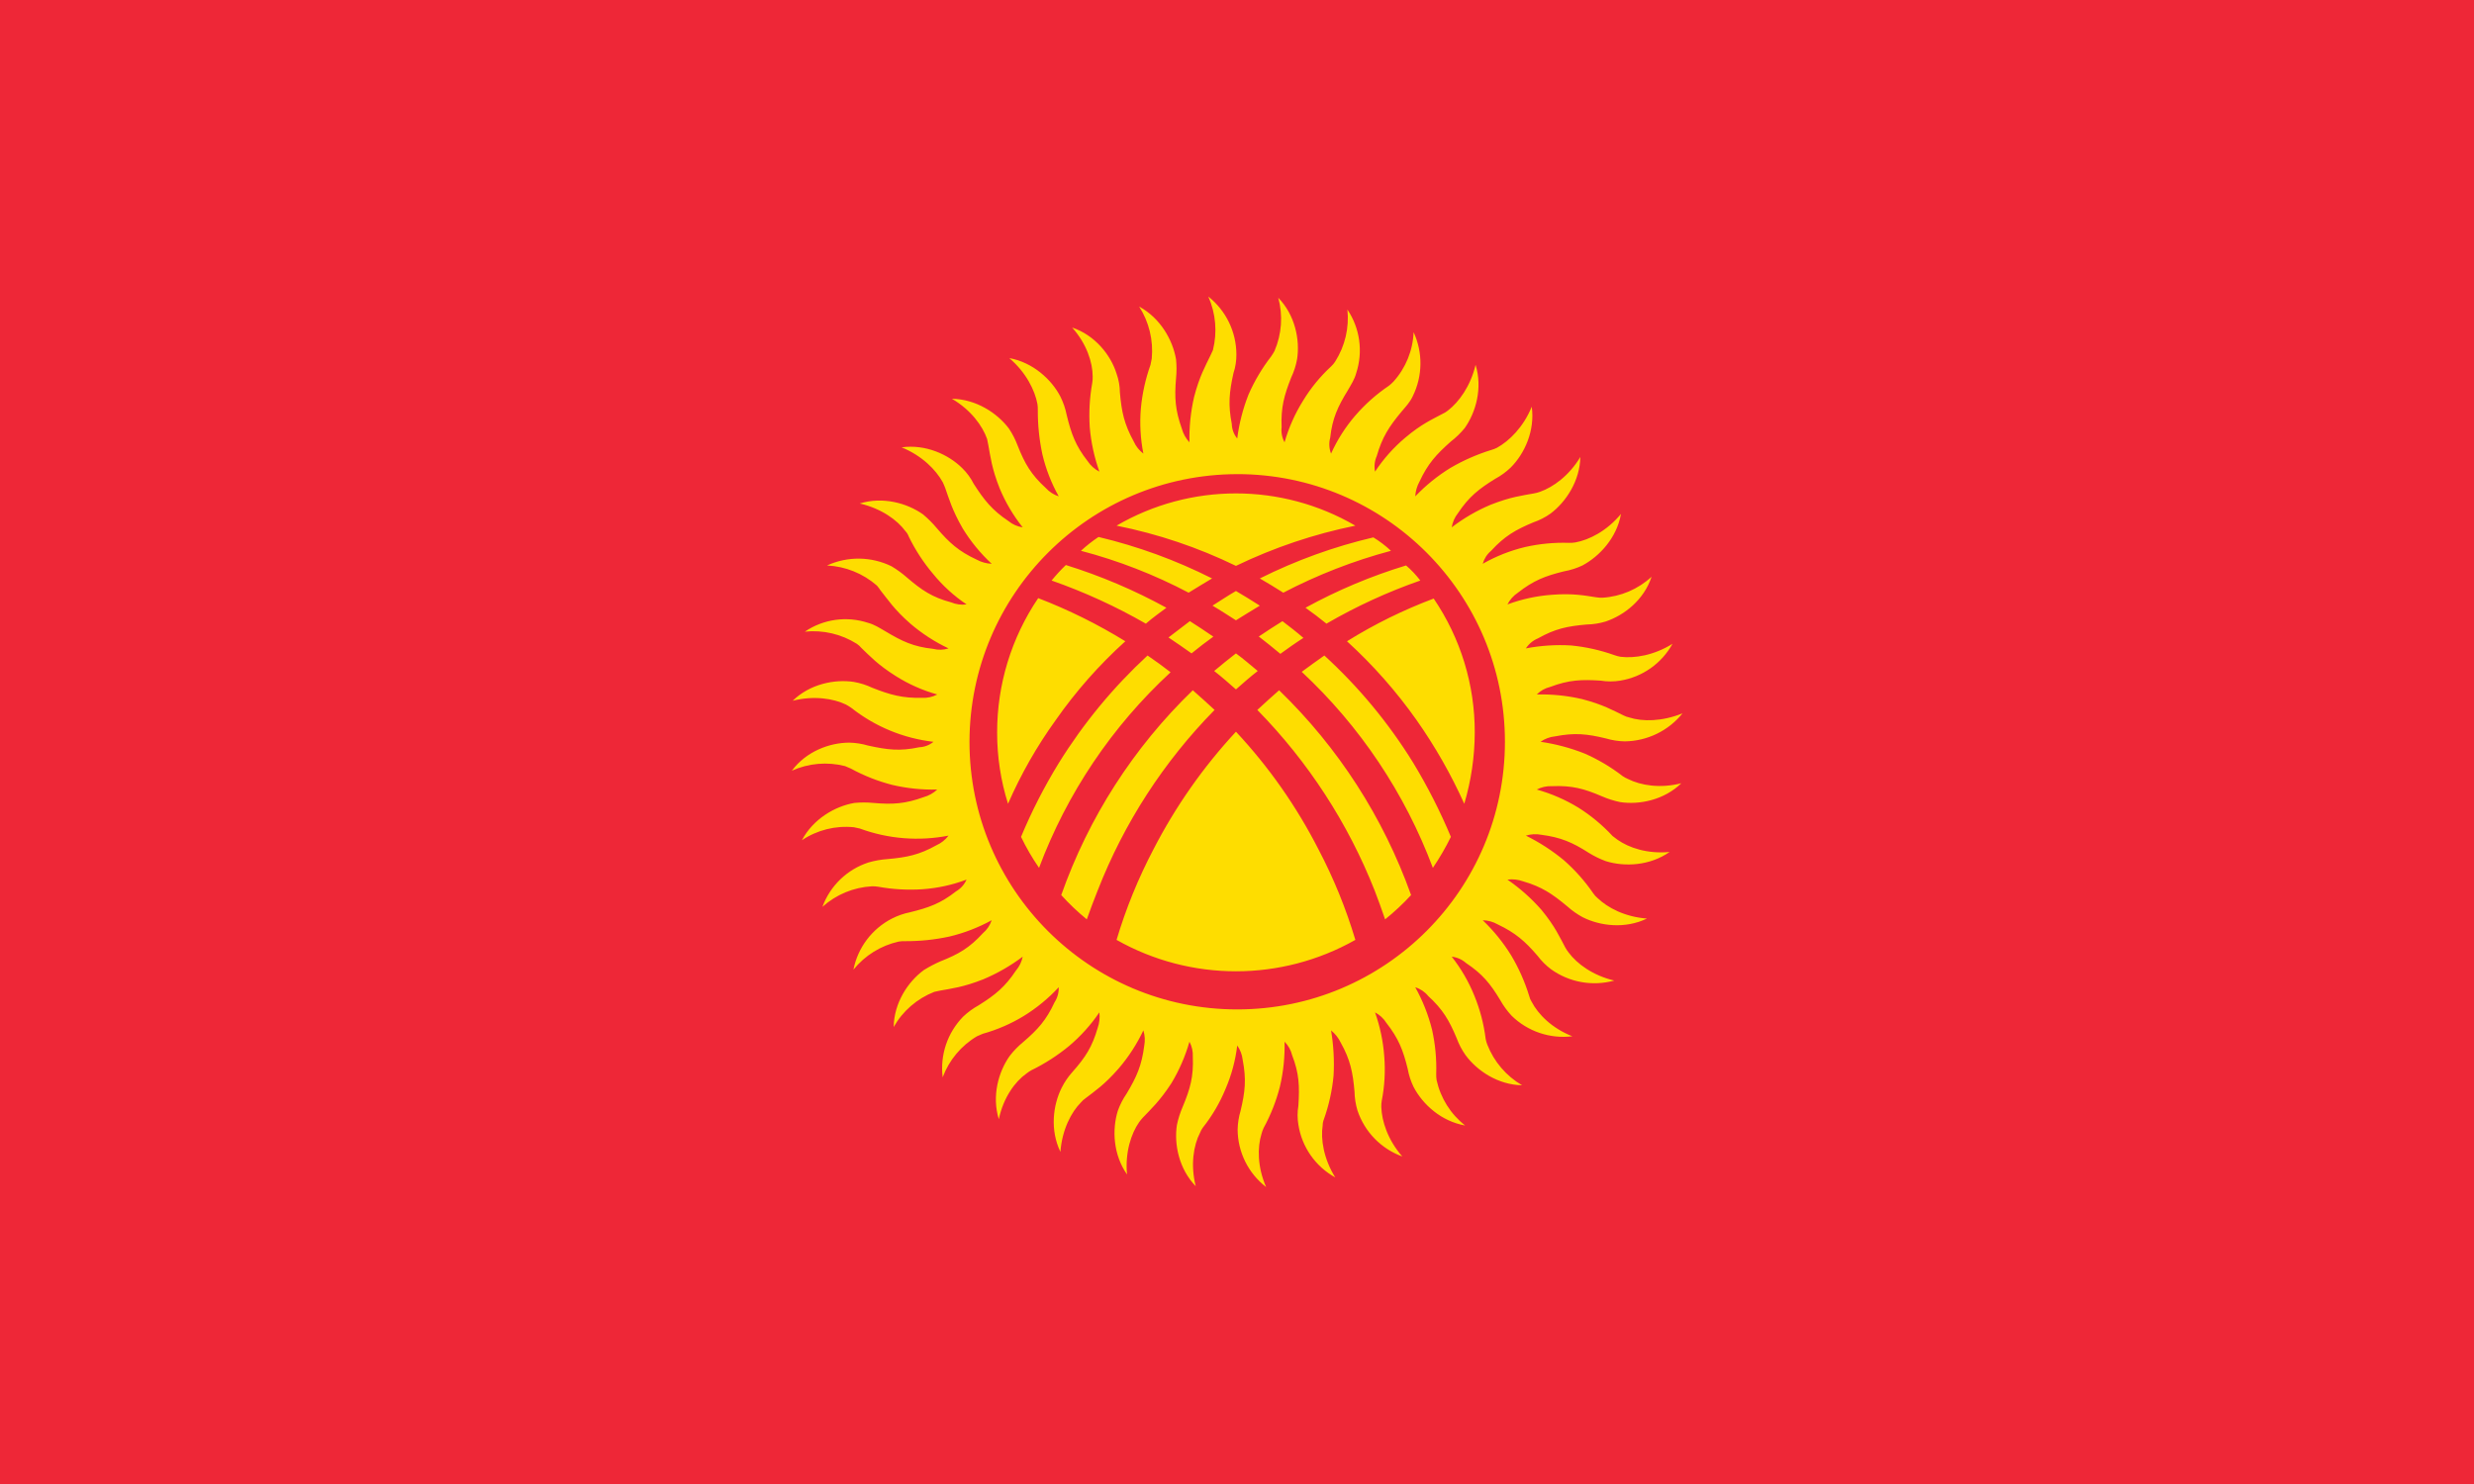
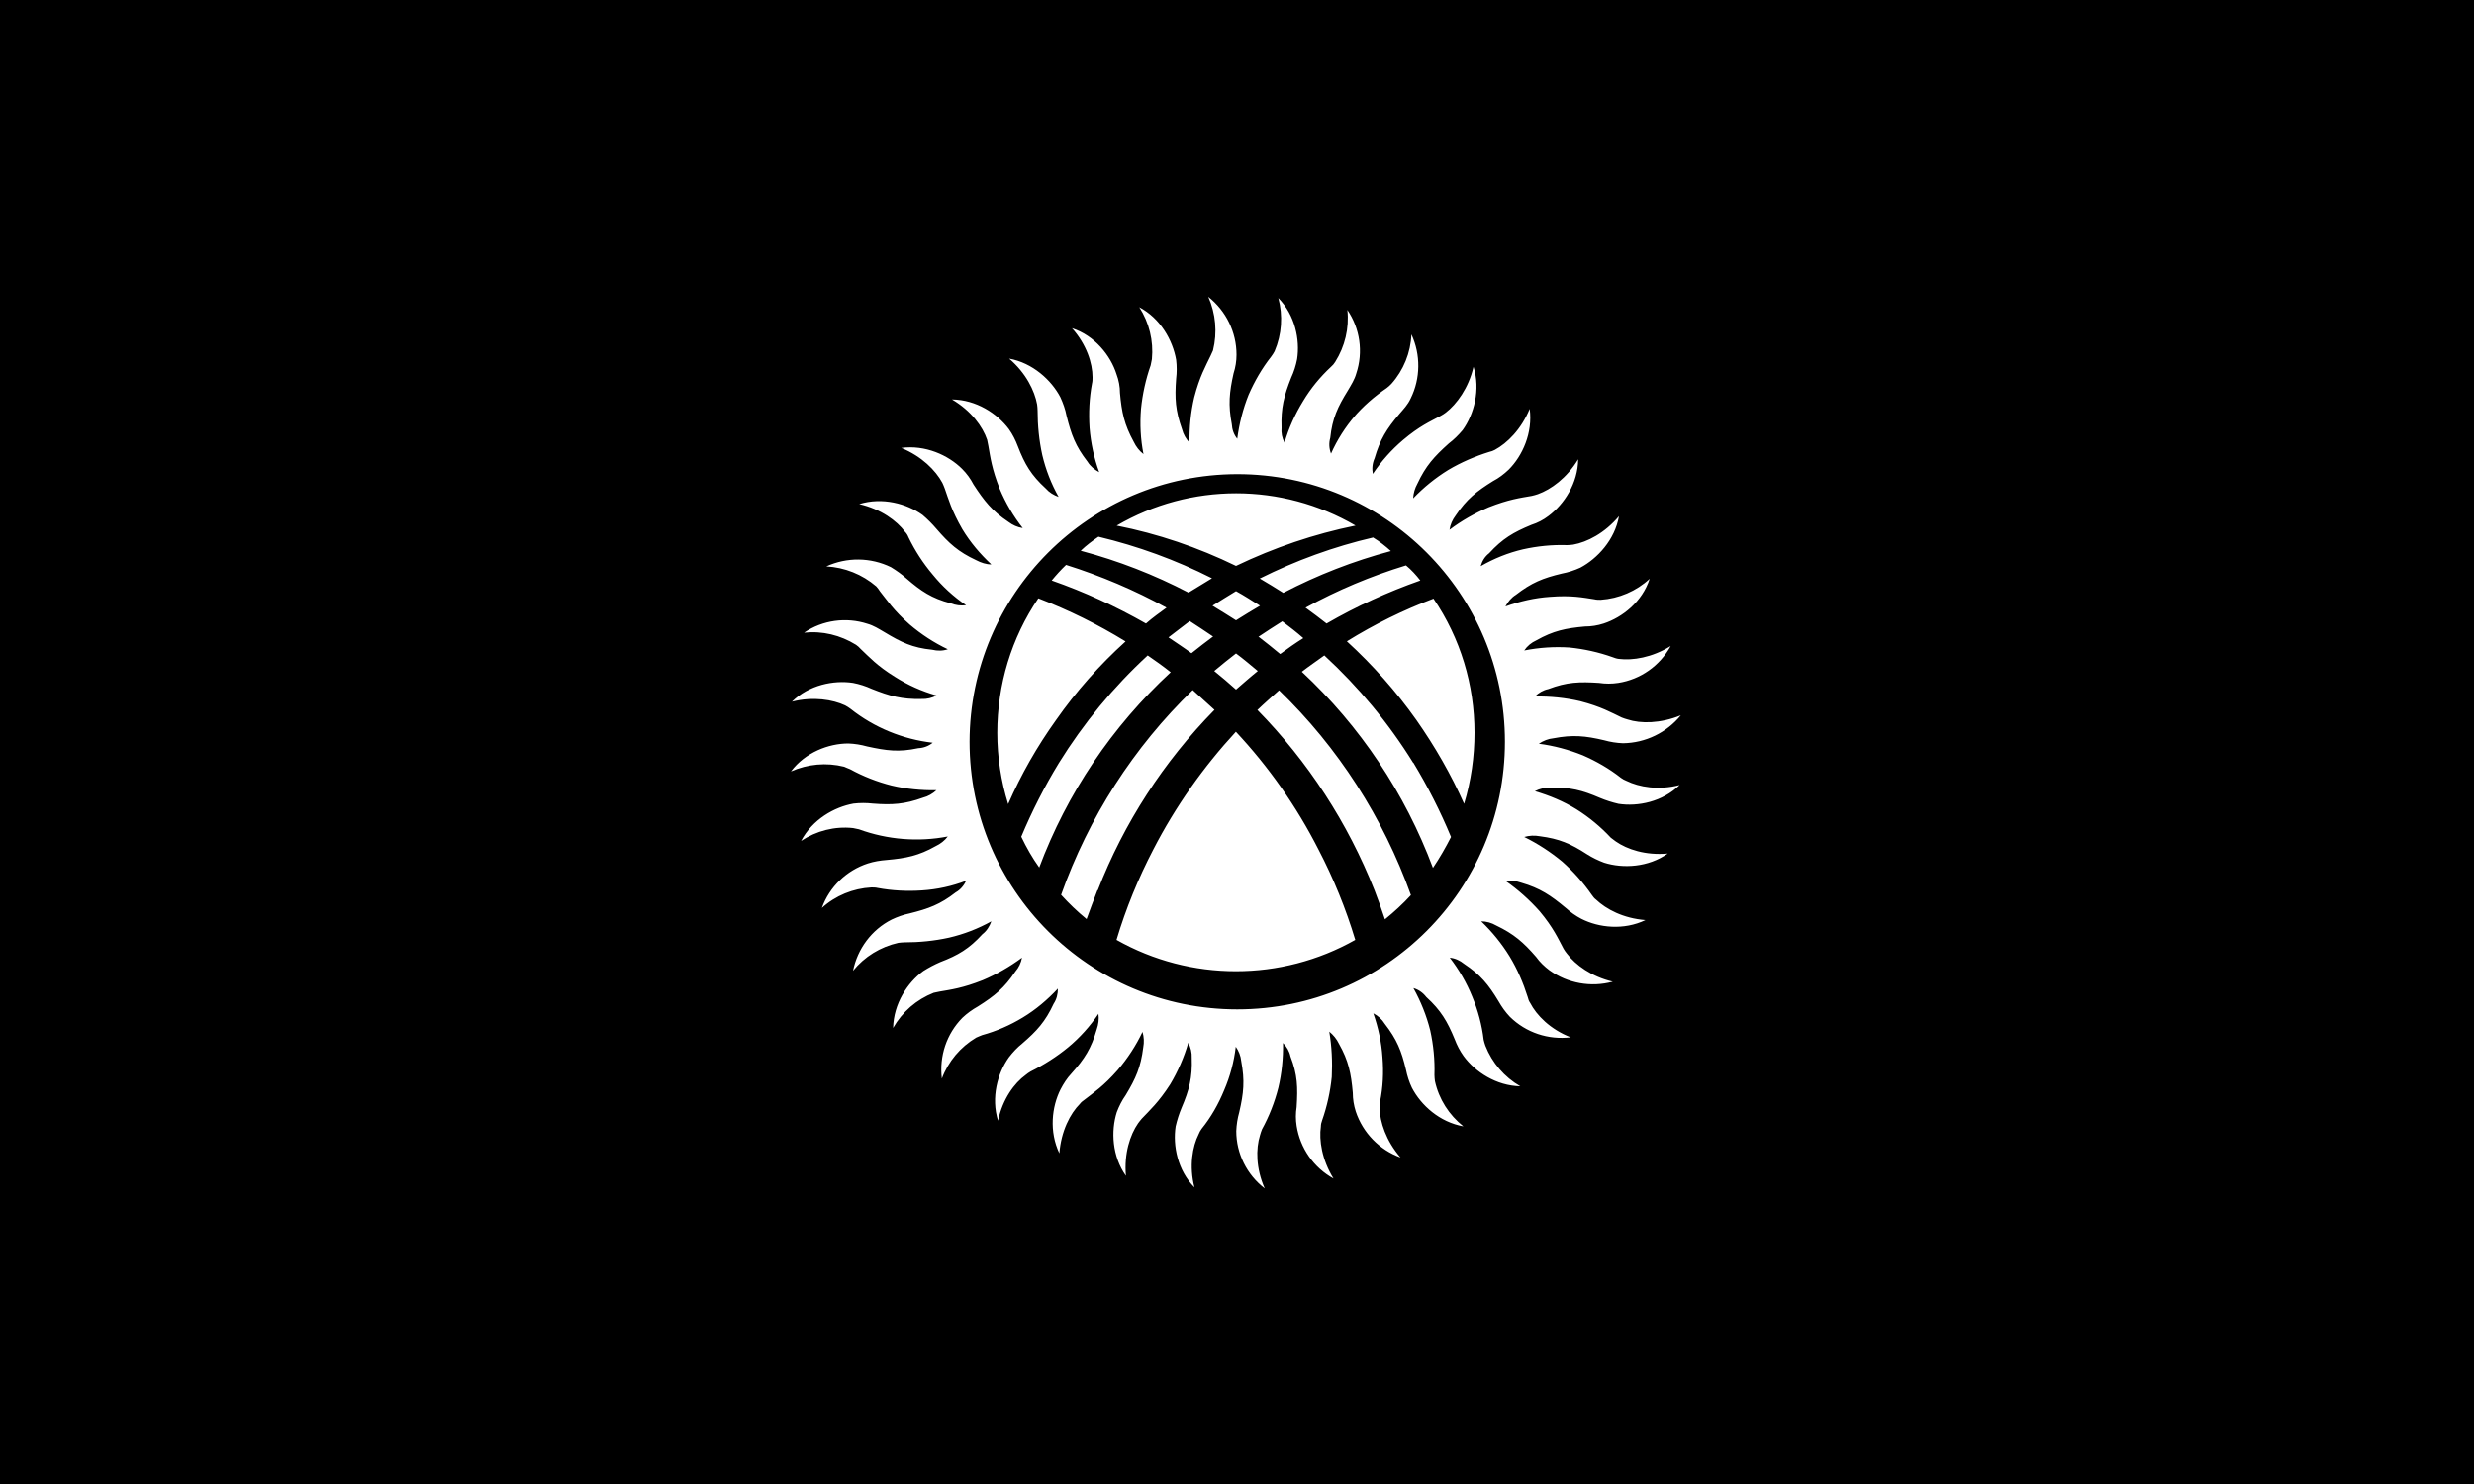
- <svg xmlns="http://www.w3.org/2000/svg" viewBox="0 0 1000 600">
-   <path d="M0 0h1000v600H0z" fill="#ee2737" />
-   <path d="M454.869 259.272a212.984 212.984 0 0 0-35.225-17.443 96.751 96.751 0 0 0-16.6 54.36 95.623 95.623 0 0 0 4.4 28.79 183.176 183.176 0 0 1 19.306-33.87 188.2 188.2 0 0 1 28.112-31.837zm-29.806-24.556a227.569 227.569 0 0 1 38.1 17.443c2.71-2.37 5.588-4.4 8.3-6.435a220.4 220.4 0 0 0-40.644-17.274 66.644 66.644 0 0 0-5.756 6.266zm11.855-12.023a205.352 205.352 0 0 1 43.522 16.934c3.218-2.032 6.436-3.9 9.484-5.757a209.853 209.853 0 0 0-45.894-16.77 57.418 57.418 0 0 0-7.112 5.593zm14.394-10.161a200.127 200.127 0 0 1 48.265 16.257 205.183 205.183 0 0 1 48.264-16.257 95.84 95.84 0 0 0-96.529 0zm103.81 4.742a209.362 209.362 0 0 0-45.893 16.6q4.8 2.786 9.484 5.757a212.648 212.648 0 0 1 43.522-16.934 43.84 43.84 0 0 0-7.112-5.42zm13.21 11.346a213.242 213.242 0 0 0-40.644 17.1q4.341 3.075 8.468 6.435a219.876 219.876 0 0 1 37.934-17.443 39.13 39.13 0 0 0-5.758-6.1zM579.509 242a198.143 198.143 0 0 0-35.055 17.274 195.967 195.967 0 0 1 28.112 31.837 204.792 204.792 0 0 1 19.3 33.87 102.057 102.057 0 0 0 4.234-28.79 95.8 95.8 0 0 0-16.6-54.19zm-8.3 66.385a203.994 203.994 0 0 0-35.9-43.353c-3.048 2.2-6.266 4.4-9.145 6.6a208.151 208.151 0 0 1 53.006 79.255 104.379 104.379 0 0 0 7.282-12.532 227.025 227.025 0 0 0-15.241-29.974zm-53.684-44.03c3.049-2.2 6.1-4.4 9.315-6.436-2.71-2.37-5.589-4.572-8.468-6.774-3.217 2.032-6.435 4.064-9.653 6.266h.17c2.879 2.2 5.758 4.572 8.636 6.943zM499.577 250.8c3.217-2.032 6.6-4.064 9.652-5.927-3.217-2.032-6.435-4.064-9.652-5.927-3.218 1.863-6.266 3.9-9.484 5.927 3.218 1.867 6.266 3.899 9.484 5.927zm-9.145 6.6c-3.218-2.2-6.266-4.234-9.484-6.266l-8.636 6.6c3.217 2.2 6.265 4.233 9.314 6.435q4.293-3.514 8.806-6.76zm9.145 6.774c-2.88 2.2-5.758 4.572-8.806 7.113 3.048 2.37 5.927 4.91 8.806 7.45 2.879-2.54 5.757-5.08 8.806-7.45-2.883-2.362-5.758-4.903-8.806-7.104zm0 31.668a213.908 213.908 0 0 0-33.362 47.587 204.883 204.883 0 0 0-14.9 36.579 98.054 98.054 0 0 0 96.529 0 204.923 204.923 0 0 0-14.9-36.58 208.55 208.55 0 0 0-33.361-47.586zm-55.885 64.183a216.307 216.307 0 0 1 47.248-72.99c-2.88-2.709-5.758-5.249-8.806-7.958a214.083 214.083 0 0 0-53.176 82.81 94.385 94.385 0 0 0 10.33 9.823c1.356-3.895 2.88-7.79 4.4-11.685zm64.521-72.99a219.329 219.329 0 0 1 47.418 72.99c1.524 3.895 2.879 7.79 4.233 11.685a96.1 96.1 0 0 0 10.5-9.822 216.39 216.39 0 0 0-53.345-82.811c-3.048 2.71-5.927 5.25-8.806 7.959zm-88.23 63.845a205.977 205.977 0 0 1 53.175-79.08q-4.551-3.529-9.314-6.774a209.336 209.336 0 0 0-35.9 43.522 215.033 215.033 0 0 0-15.24 29.805 92.591 92.591 0 0 0 7.281 12.532zm80.1-159.187a108.214 108.214 0 1 1-108.212 108.222A108.411 108.411 0 0 1 500.085 191.7zm47.756-23.709a64.006 64.006 0 0 0-9.822 15.41 10.268 10.268 0 0 1-.34-6.434c.848-7.79 3.05-12.532 7.114-19.137 1.354-2.37 2.71-4.4 3.386-6.943a29.569 29.569 0 0 0-3.556-25.74 32.8 32.8 0 0 1-4.91 21 9.883 9.883 0 0 1-1.694 2.033 64.124 64.124 0 0 0-11.347 13.886 66.348 66.348 0 0 0-7.451 16.765 10.154 10.154 0 0 1-1.185-6.1c-.34-7.96 1.016-12.87 3.9-20.152a29.348 29.348 0 0 0 2.37-7.452c1.186-7.79-.846-17.781-7.62-24.725a32.732 32.732 0 0 1-1.524 21.508 25.107 25.107 0 0 1-1.355 2.2 72.819 72.819 0 0 0-9.145 15.41 74.049 74.049 0 0 0-4.572 17.782 9.719 9.719 0 0 1-2.2-5.927c-1.524-7.79-1.016-12.87.678-20.49a23.172 23.172 0 0 0 1.185-7.622A29.922 29.922 0 0 0 488.4 119.9a33.264 33.264 0 0 1 1.862 21.677c-.338.677-.677 1.524-1.016 2.2-2.032 4.234-4.4 8.3-6.6 16.766a73.969 73.969 0 0 0-1.863 18.29 12.98 12.98 0 0 1-3.048-5.42c-2.71-7.62-3.049-12.531-2.371-20.49a38.12 38.12 0 0 0 0-7.621c-1.355-7.96-6.435-16.766-14.9-21.338a33.207 33.207 0 0 1 5.08 21l-.507 2.54a72.925 72.925 0 0 0-3.895 17.612 65.576 65.576 0 0 0 1.016 18.29 12.57 12.57 0 0 1-3.9-4.911c-3.895-7.113-4.911-12.024-5.589-19.814a23.306 23.306 0 0 0-1.355-7.62c-2.37-7.621-8.806-15.58-17.95-18.629 5.927 6.6 8.3 14.225 8.3 19.814a12.767 12.767 0 0 1-.17 2.54 74.437 74.437 0 0 0-1.016 17.951 71.985 71.985 0 0 0 3.9 17.95 12.469 12.469 0 0 1-4.742-4.233c-4.91-6.266-6.6-11.007-8.467-18.628a29.783 29.783 0 0 0-2.54-7.451c-3.557-6.944-11.177-13.887-20.66-15.58 6.773 5.757 10.33 13.04 11.346 18.458a12.846 12.846 0 0 1 .169 2.54 83.487 83.487 0 0 0 1.863 17.952 65.417 65.417 0 0 0 6.6 16.934 12.125 12.125 0 0 1-5.25-3.387c-5.927-5.419-8.467-9.822-11.346-17.1a33.571 33.571 0 0 0-3.556-6.943c-4.742-6.266-13.21-11.854-23.031-12.024 7.79 4.573 12.362 11.008 14.225 16.258l.508 2.54c.847 4.572 1.355 9.314 4.572 17.443a65.848 65.848 0 0 0 9.314 15.75 11.651 11.651 0 0 1-5.757-2.541c-6.6-4.4-9.823-8.467-14.056-15.072a23.853 23.853 0 0 0-4.573-6.266c-5.588-5.588-14.9-9.822-24.555-8.467 8.3 3.387 13.886 9.144 16.6 14.056.339.677.677 1.524 1.016 2.37 1.524 4.234 2.71 8.807 7.113 16.427a67.506 67.506 0 0 0 11.685 14.225 13.8 13.8 0 0 1-6.1-1.693c-7.282-3.387-11.007-6.774-16.088-12.7a43.648 43.648 0 0 0-5.588-5.589c-6.436-4.572-16.258-7.282-25.572-4.4 8.806 2.032 15.241 6.774 18.459 11.177a5.989 5.989 0 0 1 1.355 2.2 72.624 72.624 0 0 0 9.822 15.072 62.541 62.541 0 0 0 13.548 12.362 12.172 12.172 0 0 1-6.266-.847c-7.62-2.032-11.854-4.91-17.782-9.991a42.4 42.4 0 0 0-6.265-4.572 30.439 30.439 0 0 0-26.08-.34 33.142 33.142 0 0 1 20.152 8.13 21.069 21.069 0 0 1 1.524 2.032c2.88 3.556 5.42 7.62 12.024 13.378a69.273 69.273 0 0 0 15.41 9.992 11.186 11.186 0 0 1-6.265.17c-7.96-.848-12.532-3.05-19.306-7.114-2.37-1.354-4.4-2.71-6.943-3.387a29.214 29.214 0 0 0-25.572 3.557 33.1 33.1 0 0 1 21 4.91 8.92 8.92 0 0 1 1.862 1.694c3.387 3.218 6.605 6.774 13.887 11.347a63.269 63.269 0 0 0 16.765 7.451 11.6 11.6 0 0 1-6.1 1.355c-7.96.17-12.87-1.186-20.152-4.065a29.348 29.348 0 0 0-7.452-2.37c-7.79-1.186-17.781.846-24.725 7.62 8.637-2.2 16.6-.847 21.508 1.524a25.107 25.107 0 0 1 2.2 1.355 65.712 65.712 0 0 0 33.192 13.717 9.637 9.637 0 0 1-5.757 2.2c-7.96 1.693-12.87 1.016-20.66-.678a28.669 28.669 0 0 0-7.622-1.185c-7.959 0-17.442 3.556-23.2 11.346a32.716 32.716 0 0 1 21.507-1.862c.847.338 1.524.677 2.37 1.016a72.4 72.4 0 0 0 16.766 6.6 71.521 71.521 0 0 0 18.12 1.863 12.97 12.97 0 0 1-5.419 3.048c-7.451 2.71-12.531 3.049-20.321 2.371a39.836 39.836 0 0 0-7.79 0c-7.79 1.355-16.6 6.435-21.169 15.072a32 32 0 0 1 21-5.25c.846.17 1.523.339 2.37.508a66.758 66.758 0 0 0 35.9 2.879 12.57 12.57 0 0 1-4.911 3.9c-6.943 3.895-12.024 4.911-19.814 5.589a37.707 37.707 0 0 0-7.62 1.355 29.558 29.558 0 0 0-18.629 17.95 32.612 32.612 0 0 1 19.983-8.3 12.762 12.762 0 0 1 2.54.17 73.086 73.086 0 0 0 17.951 1.016 62.916 62.916 0 0 0 17.782-3.9 10.208 10.208 0 0 1-4.234 4.742c-6.266 4.91-11.007 6.6-18.628 8.467a28.622 28.622 0 0 0-7.282 2.54 29.7 29.7 0 0 0-15.58 20.66 32.675 32.675 0 0 1 18.29-11.346 12.836 12.836 0 0 1 2.54-.169 82.544 82.544 0 0 0 17.95-1.863 68.517 68.517 0 0 0 17.1-6.6 11.645 11.645 0 0 1-3.557 5.25c-5.419 5.927-9.822 8.467-17.1 11.346a51.654 51.654 0 0 0-6.774 3.556c-6.435 4.742-12.023 13.21-12.193 23.031a32.483 32.483 0 0 1 16.427-14.225c.847-.17 1.524-.339 2.37-.508 4.573-.847 9.315-1.355 17.444-4.572a74.691 74.691 0 0 0 15.918-9.145 12.188 12.188 0 0 1-2.71 5.588c-4.4 6.6-8.3 9.823-15.071 14.056a31.062 31.062 0 0 0-6.266 4.573 29.842 29.842 0 0 0-8.3 24.555 32.5 32.5 0 0 1 13.887-16.6c.846-.339 1.524-.677 2.37-1.016a65.767 65.767 0 0 0 16.427-7.113 67.506 67.506 0 0 0 14.225-11.685 10.449 10.449 0 0 1-1.693 6.1c-3.387 7.282-6.774 11.007-12.7 16.088a33.818 33.818 0 0 0-5.42 5.588c-4.572 6.436-7.281 16.258-4.4 25.572 1.862-8.806 6.6-15.241 11.177-18.459a14.1 14.1 0 0 1 2.032-1.355 77.442 77.442 0 0 0 15.241-9.822 67.248 67.248 0 0 0 12.193-13.548 13.743 13.743 0 0 1-.677 6.266c-2.2 7.62-4.911 11.854-10.161 17.782a28.794 28.794 0 0 0-4.4 6.435c-3.556 7.112-4.742 17.1-.508 25.91.677-8.975 4.4-16.088 8.3-19.983a8.9 8.9 0 0 1 1.863-1.694c3.725-2.878 7.62-5.419 13.378-12.023a69.273 69.273 0 0 0 9.992-15.41 12.884 12.884 0 0 1 .338 6.265c-1.016 7.96-3.048 12.532-7.112 19.306a29.951 29.951 0 0 0-3.557 6.943c-2.37 7.62-1.862 17.781 3.726 25.74-.847-8.975 1.694-16.6 4.911-21.168a18.02 18.02 0 0 1 1.524-1.862c3.218-3.387 6.774-6.605 11.516-13.887a69.983 69.983 0 0 0 7.282-16.765 11.6 11.6 0 0 1 1.355 6.1c.338 7.96-1.016 12.87-4.065 20.152a38.155 38.155 0 0 0-2.37 7.452c-1.186 7.79.846 17.781 7.62 24.725-2.2-8.637-.847-16.6 1.694-21.508a9.1 9.1 0 0 1 1.185-2.2 64.507 64.507 0 0 0 9.145-15.58 62.869 62.869 0 0 0 4.742-17.612 12.444 12.444 0 0 1 2.2 5.757c1.524 7.96 1.016 12.87-.847 20.66a28.669 28.669 0 0 0-1.185 7.622 29.551 29.551 0 0 0 11.516 23.2c-3.557-8.128-3.557-16.088-1.863-21.507a13.266 13.266 0 0 1 .847-2.37 72.4 72.4 0 0 0 6.6-16.766 71.521 71.521 0 0 0 1.863-18.12 11.374 11.374 0 0 1 3.048 5.419c2.88 7.451 3.049 12.531 2.54 20.49a23.036 23.036 0 0 0 0 7.621 29.518 29.518 0 0 0 14.9 21.338c-4.742-7.62-5.927-15.58-5.08-21a6.788 6.788 0 0 1 .508-2.54 73.022 73.022 0 0 0 3.895-17.612 82.079 82.079 0 0 0-1.016-18.29 14.327 14.327 0 0 1 3.895 4.911c3.895 6.943 4.91 12.024 5.588 19.814a28.649 28.649 0 0 0 1.186 7.62 29.838 29.838 0 0 0 18.12 18.629c-5.927-6.774-8.3-14.395-8.468-19.983a12.762 12.762 0 0 1 .17-2.54 65.456 65.456 0 0 0 1.016-17.951 68.014 68.014 0 0 0-3.726-17.782 11.926 11.926 0 0 1 4.573 4.234c4.91 6.266 6.773 11.007 8.636 18.628a28.216 28.216 0 0 0 2.371 7.282c3.726 7.113 11.177 13.887 20.83 15.58a32.143 32.143 0 0 1-11.516-18.29 12.836 12.836 0 0 1-.169-2.54 71.544 71.544 0 0 0-1.694-17.95 70.172 70.172 0 0 0-6.773-17.1 10.815 10.815 0 0 1 5.25 3.557c5.927 5.419 8.467 9.822 11.515 17.1a28.917 28.917 0 0 0 3.556 6.774c4.742 6.435 13.21 12.023 22.862 12.193a32.882 32.882 0 0 1-14.056-16.427 12.511 12.511 0 0 1-.677-2.37 67.988 67.988 0 0 0-4.572-17.444 64.281 64.281 0 0 0-9.145-15.75 10.327 10.327 0 0 1 5.758 2.541c6.6 4.4 9.822 8.3 13.886 15.072a32.987 32.987 0 0 0 4.573 6.266 29.842 29.842 0 0 0 24.555 8.3c-8.3-3.218-13.886-8.975-16.427-13.887a7.182 7.182 0 0 1-1.016-2.37 75.232 75.232 0 0 0-7.282-16.427 71.444 71.444 0 0 0-11.515-14.225 12.82 12.82 0 0 1 6.1 1.693c7.113 3.387 11.008 6.774 16.088 12.7a27.422 27.422 0 0 0 5.42 5.42 30.107 30.107 0 0 0 25.57 4.572c-8.636-2.032-15.071-6.774-18.458-11.347a14.1 14.1 0 0 1-1.355-2.032c-2.2-4.064-4.064-8.467-9.653-15.241a74.309 74.309 0 0 0-13.717-12.193 13.521 13.521 0 0 1 6.266.677c7.62 2.2 11.854 5.08 17.95 10.161a32.128 32.128 0 0 0 6.267 4.4c7.112 3.556 17.1 4.742 25.91.508-8.975-.677-15.919-4.4-19.983-8.3a8.9 8.9 0 0 1-1.694-1.863 72.18 72.18 0 0 0-11.854-13.378 78.442 78.442 0 0 0-15.41-9.992 12.753 12.753 0 0 1 6.265-.338c7.79 1.016 12.532 3.048 19.137 7.282a37.616 37.616 0 0 0 6.943 3.387c7.62 2.37 17.781 1.862 25.74-3.726-8.975.847-16.426-1.694-21-4.911l-2.033-1.524a69.024 69.024 0 0 0-13.884-11.523 67.01 67.01 0 0 0-16.766-7.282 11.994 11.994 0 0 1 6.1-1.355c8.129-.338 13.04 1.016 20.152 4.065a38.155 38.155 0 0 0 7.452 2.37c7.79 1.186 17.781-.846 24.725-7.62-8.637 2.2-16.427.847-21.508-1.694a13.935 13.935 0 0 1-2.2-1.185 72.819 72.819 0 0 0-15.41-9.145 79.119 79.119 0 0 0-17.782-4.742 12.41 12.41 0 0 1 5.927-2.2c7.79-1.524 12.87-1.016 20.49.847a28.669 28.669 0 0 0 7.622 1.185A30.46 30.46 0 0 0 680.1 288.4c-8.3 3.387-16.258 3.387-21.508 1.693a9.806 9.806 0 0 1-2.37-.847c-4.234-2.032-8.3-4.4-16.766-6.6a73.008 73.008 0 0 0-18.29-1.863 11.382 11.382 0 0 1 5.42-3.048c7.62-2.88 12.7-3.049 20.49-2.54a24.069 24.069 0 0 0 7.79 0 29.554 29.554 0 0 0 21.17-14.9c-7.621 4.742-15.411 5.927-21 5.25a14.137 14.137 0 0 1-2.54-.678 73.256 73.256 0 0 0-17.443-3.9 74.033 74.033 0 0 0-18.29 1.186 10.812 10.812 0 0 1 4.912-4.065c6.943-3.9 11.854-4.91 19.644-5.588a28.649 28.649 0 0 0 7.62-1.186c7.621-2.54 15.58-8.806 18.629-18.12a32.169 32.169 0 0 1-19.814 8.468 12.767 12.767 0 0 1-2.54-.17c-4.573-.677-9.314-1.693-17.951-1.016a65.05 65.05 0 0 0-17.95 3.9 12.469 12.469 0 0 1 4.233-4.742c6.266-4.91 11.007-6.773 18.628-8.636a29.383 29.383 0 0 0 7.451-2.371c6.944-3.726 13.887-11.177 15.58-20.83-5.757 6.943-12.87 10.5-18.459 11.516a12.836 12.836 0 0 1-2.54.169 69.777 69.777 0 0 0-17.781 1.694 65.31 65.31 0 0 0-17.1 6.773 10.465 10.465 0 0 1 3.387-5.25c5.419-5.927 9.822-8.467 17.1-11.515a26.949 26.949 0 0 0 6.943-3.556c6.266-4.742 11.854-13.21 12.024-22.862-4.573 7.62-11.008 12.193-16.258 14.056a14.111 14.111 0 0 1-2.54.677c-4.572.847-9.314 1.355-17.443 4.572a71.108 71.108 0 0 0-15.75 9.145 12.344 12.344 0 0 1 2.541-5.758c4.4-6.6 8.467-9.822 15.072-13.886a28.412 28.412 0 0 0 6.266-4.573c5.588-5.588 9.822-14.9 8.467-24.555-3.387 8.3-9.144 13.886-14.056 16.6a11.78 11.78 0 0 1-2.2.847 79.394 79.394 0 0 0-16.6 7.282 71.444 71.444 0 0 0-14.225 11.515 13.751 13.751 0 0 1 1.693-5.927c3.387-7.282 6.774-11.007 12.7-16.257a33.783 33.783 0 0 0 5.589-5.42c4.572-6.435 7.282-16.257 4.4-25.57-2.033 8.636-6.774 15.071-11.177 18.458a9.625 9.625 0 0 1-2.2 1.355c-4.064 2.2-8.467 4.064-15.072 9.653a63.753 63.753 0 0 0-12.186 13.706 10.309 10.309 0 0 1 .678-6.266c2.2-7.62 4.91-11.854 9.991-17.95 1.694-2.033 3.387-3.727 4.572-6.267a30.062 30.062 0 0 0 .34-25.91 31.664 31.664 0 0 1-8.13 19.983 17 17 0 0 1-1.862 1.694 68.229 68.229 0 0 0-13.548 12.023z" fill="#fedd00" />
+ <svg xmlns="http://www.w3.org/2000/svg" id="Calque_1" version="1.1" viewBox="0 0 1000 600">
+   <defs>
+     <style>
+       .st0 {
+         fill: #fff;
+       }
+     </style>
+   </defs>
+   <path d="M0,0h1000v600H0V0Z" />
+   <path class="st0" d="M454.9,259.3c-11.2-6.9-23-12.7-35.2-17.4-10.9,16-16.6,35-16.6,54.4,0,9.8,1.5,19.5,4.4,28.8,5.2-11.9,11.7-23.3,19.3-33.9,8.1-11.6,17.6-22.3,28.1-31.8h0ZM425.1,234.7c13.2,4.6,26,10.5,38.1,17.4,2.7-2.4,5.6-4.4,8.3-6.4-12.9-7.1-26.6-12.9-40.6-17.3-2.1,2-4,4.1-5.8,6.3h0ZM436.9,222.7c15.1,4,29.7,9.7,43.5,16.9,3.2-2,6.4-3.9,9.5-5.8-14.6-7.4-30-13-45.9-16.8-2.5,1.7-4.9,3.5-7.1,5.6ZM451.3,212.5c16.7,3.3,32.9,8.8,48.3,16.3,15.4-7.4,31.6-12.9,48.3-16.3-29.8-17.4-66.7-17.4-96.5,0ZM555.1,217.3c-15.9,3.7-31.3,9.3-45.9,16.6,3.2,1.9,6.4,3.8,9.5,5.8,13.8-7.2,28.4-12.9,43.5-16.9-2.2-2-4.6-3.9-7.1-5.4h0ZM568.3,228.6c-14.1,4.3-27.7,10-40.6,17.1,2.9,2.1,5.7,4.2,8.5,6.4,12.1-7,24.8-12.8,37.9-17.4-1.7-2.2-3.6-4.3-5.8-6.1h0ZM579.5,242c-12.2,4.6-24,10.4-35.1,17.3,10.5,9.6,19.9,20.2,28.1,31.8,7.5,10.7,14,22,19.3,33.9,2.8-9.3,4.2-19,4.2-28.8,0-19.3-5.7-38.2-16.6-54.2h0ZM571.2,308.4c-9.9-16-22-30.6-35.9-43.4-3,2.2-6.3,4.4-9.1,6.6,23.6,22,41.7,49.1,53,79.3,2.7-4,5.1-8.2,7.3-12.5-4.3-10.4-9.4-20.4-15.2-30h0ZM517.5,264.4c3-2.2,6.1-4.4,9.3-6.4-2.7-2.4-5.6-4.6-8.5-6.8-3.2,2-6.4,4.1-9.7,6.3h.2c2.9,2.2,5.8,4.6,8.6,6.9h0ZM499.6,250.8c3.2-2,6.6-4.1,9.7-5.9-3.2-2-6.4-4.1-9.7-5.9-3.2,1.9-6.3,3.9-9.5,5.9,3.2,1.9,6.3,3.9,9.5,5.9ZM490.4,257.4c-3.2-2.2-6.3-4.2-9.5-6.3l-8.6,6.6c3.2,2.2,6.3,4.2,9.3,6.4,2.9-2.3,5.8-4.6,8.8-6.8h0ZM499.6,264.2c-2.9,2.2-5.8,4.6-8.8,7.1,3,2.4,5.9,4.9,8.8,7.5,2.9-2.5,5.8-5.1,8.8-7.5-2.9-2.4-5.8-4.9-8.8-7.1h0ZM499.6,295.8c-13.2,14.3-24.5,30.3-33.4,47.6-6.1,11.7-11.1,23.9-14.9,36.6,29.9,16.9,66.6,16.9,96.5,0-3.8-12.6-8.8-24.9-14.9-36.6-8.8-17.3-20.1-33.4-33.4-47.6h0ZM443.7,360c10.6-27.3,26.7-52.1,47.2-73-2.9-2.7-5.8-5.2-8.8-8-23.9,23.1-42.1,51.5-53.2,82.8,3.2,3.5,6.6,6.8,10.3,9.8,1.4-3.9,2.9-7.8,4.4-11.7h0ZM508.2,287c20.5,20.9,36.6,45.7,47.4,73,1.5,3.9,2.9,7.8,4.2,11.7,3.7-3,7.3-6.3,10.5-9.8-11.2-31.3-29.4-59.7-53.3-82.8-3,2.7-5.9,5.2-8.8,8h0ZM420,350.9c11.3-30.2,29.5-57.2,53.2-79.1-3-2.4-6.1-4.6-9.3-6.8-13.9,12.8-26,27.5-35.9,43.5-5.8,9.5-10.9,19.5-15.2,29.8,2.1,4.4,4.5,8.6,7.3,12.5h0ZM500.1,191.7c59.8,0,108.2,48.4,108.2,108.2,0,59.8-48.4,108.2-108.2,108.2-59.8,0-108.2-48.4-108.2-108.2.1-59.7,48.5-108.1,108.2-108.2h0ZM547.8,168c-4,4.6-7.3,9.8-9.8,15.4-.8-2.1-.9-4.3-.3-6.4.8-7.8,3-12.5,7.1-19.1,1.4-2.4,2.7-4.4,3.4-6.9,2.9-8.7,1.5-18.2-3.6-25.7.8,7.4-1,14.8-4.9,21-.5.8-1,1.4-1.7,2-4.4,4.1-8.2,8.7-11.3,13.9-3.2,5.2-5.8,10.9-7.5,16.8-1-1.9-1.4-4-1.2-6.1-.3-8,1-12.9,3.9-20.2,1.1-2.4,1.9-4.9,2.4-7.5,1.2-7.8-.8-17.8-7.6-24.7,1.9,7.1,1.4,14.7-1.5,21.5-.4.8-.9,1.5-1.4,2.2-3.7,4.7-6.7,9.9-9.1,15.4-2.3,5.7-3.8,11.7-4.6,17.8-1.4-1.7-2.1-3.8-2.2-5.9-1.5-7.8-1-12.9.7-20.5.8-2.5,1.2-5,1.2-7.6,0-9.1-4.2-17.7-11.4-23.4,3,6.8,3.7,14.4,1.9,21.7-.3.7-.7,1.5-1,2.2-2,4.2-4.4,8.3-6.6,16.8-1.4,6-2,12.1-1.9,18.3-1.4-1.5-2.5-3.4-3-5.4-2.7-7.6-3-12.5-2.4-20.5.3-2.5.3-5.1,0-7.6-1.4-8-6.4-16.8-14.9-21.3,4,6.2,5.8,13.6,5.1,21l-.5,2.5c-2,5.7-3.3,11.6-3.9,17.6-.5,6.1-.2,12.3,1,18.3-1.7-1.3-3-3-3.9-4.9-3.9-7.1-4.9-12-5.6-19.8,0-2.6-.5-5.2-1.4-7.6-2.4-7.6-8.8-15.6-18-18.6,5.9,6.6,8.3,14.2,8.3,19.8,0,.9,0,1.7-.2,2.5-1.1,5.9-1.4,11.9-1,18,.5,6.1,1.8,12.2,3.9,17.9-1.9-1-3.6-2.4-4.7-4.2-4.9-6.3-6.6-11-8.5-18.6-.5-2.6-1.4-5.1-2.5-7.5-3.6-6.9-11.2-13.9-20.7-15.6,6.8,5.8,10.3,13,11.3,18.5.1.8.2,1.7.2,2.5,0,6,.6,12.1,1.9,18,1.4,5.9,3.6,11.6,6.6,16.9-2-.7-3.8-1.8-5.2-3.4-5.9-5.4-8.5-9.8-11.3-17.1-.9-2.4-2.1-4.8-3.6-6.9-4.7-6.3-13.2-11.9-23-12,7.8,4.6,12.4,11,14.2,16.3l.5,2.5c.8,4.6,1.4,9.3,4.6,17.4,2.4,5.7,5.5,11,9.3,15.8-2.1-.3-4.1-1.2-5.8-2.5-6.6-4.4-9.8-8.5-14.1-15.1-1.2-2.3-2.7-4.4-4.6-6.3-5.6-5.6-14.9-9.8-24.6-8.5,8.3,3.4,13.9,9.1,16.6,14.1.3.7.7,1.5,1,2.4,1.5,4.2,2.7,8.8,7.1,16.4,3.2,5.3,7.2,10,11.7,14.2-2.1,0-4.2-.7-6.1-1.7-7.3-3.4-11-6.8-16.1-12.7-1.7-2-3.6-3.9-5.6-5.6-6.4-4.6-16.3-7.3-25.6-4.4,8.8,2,15.2,6.8,18.5,11.2.6.6,1.1,1.4,1.4,2.2,2.6,5.4,5.9,10.5,9.8,15.1,3.9,4.8,8.4,8.9,13.5,12.4-2.1.3-4.3,0-6.3-.8-7.6-2-11.9-4.9-17.8-10-1.9-1.7-4-3.2-6.3-4.6-8.2-4-17.8-4.1-26.1-.3,7.4.4,14.5,3.2,20.2,8.1.5.6,1.1,1.3,1.5,2,2.9,3.6,5.4,7.6,12,13.4,4.7,4,9.9,7.4,15.4,10-2,.7-4.2.7-6.3.2-8-.8-12.5-3-19.3-7.1-2.4-1.4-4.4-2.7-6.9-3.4-8.6-2.8-18.1-1.5-25.6,3.6,7.4-.8,14.7,1,21,4.9.7.5,1.3,1,1.9,1.7,3.4,3.2,6.6,6.8,13.9,11.3,5.2,3.3,10.8,5.8,16.8,7.5-1.9,1-4,1.5-6.1,1.4-8,.2-12.9-1.2-20.2-4.1-2.4-1.1-4.9-1.9-7.5-2.4-7.8-1.2-17.8.8-24.7,7.6,8.6-2.2,16.6-.8,21.5,1.5.8.4,1.5.9,2.2,1.4,9.6,7.6,21.1,12.3,33.2,13.7-1.6,1.3-3.6,2.1-5.8,2.2-8,1.7-12.9,1-20.7-.7-2.5-.7-5-1.1-7.6-1.2-8,0-17.4,3.6-23.2,11.3,6.8-3,14.3-3.7,21.5-1.9.8.3,1.5.7,2.4,1,5.3,2.9,10.9,5.1,16.8,6.6,5.9,1.4,12,2,18.1,1.9-1.5,1.4-3.4,2.5-5.4,3-7.5,2.7-12.5,3-20.3,2.4-2.6-.3-5.2-.3-7.8,0-7.8,1.4-16.6,6.4-21.2,15.1,6.2-4.1,13.6-6,21-5.2.8.2,1.5.3,2.4.5,11.5,4.2,23.9,5.2,35.9,2.9-1.3,1.7-3,3-4.9,3.9-6.9,3.9-12,4.9-19.8,5.6-2.6.2-5.1.6-7.6,1.4-8.6,2.8-15.5,9.4-18.6,18,5.5-5,12.6-7.9,20-8.3.9,0,1.7,0,2.5.2,5.9,1.1,11.9,1.4,18,1,6.1-.4,12.1-1.7,17.8-3.9-.9,2-2.4,3.7-4.2,4.7-6.3,4.9-11,6.6-18.6,8.5-2.5.5-5,1.4-7.3,2.5-8.1,4.1-13.8,11.8-15.6,20.7,4.6-5.7,11.1-9.7,18.3-11.3.8-.1,1.7-.2,2.5-.2,6,0,12.1-.6,18-1.9,6-1.4,11.7-3.6,17.1-6.6-.7,2-1.9,3.9-3.6,5.2-5.4,5.9-9.8,8.5-17.1,11.3-2.3,1-4.6,2.2-6.8,3.6-6.4,4.7-12,13.2-12.2,23,3.7-6.5,9.5-11.5,16.4-14.2.8-.2,1.5-.3,2.4-.5,4.6-.8,9.3-1.4,17.4-4.6,5.7-2.4,11-5.5,15.9-9.1-.4,2.1-1.3,4-2.7,5.6-4.4,6.6-8.3,9.8-15.1,14.1-2.3,1.3-4.4,2.8-6.3,4.6-6.4,6.5-9.4,15.5-8.3,24.6,2.6-7,7.5-12.8,13.9-16.6.8-.3,1.5-.7,2.4-1,5.8-1.6,11.3-4,16.4-7.1,5.3-3.2,10-7.2,14.2-11.7,0,2.2-.5,4.3-1.7,6.1-3.4,7.3-6.8,11-12.7,16.1-2,1.6-3.8,3.5-5.4,5.6-4.6,6.4-7.3,16.3-4.4,25.6,1.9-8.8,6.6-15.2,11.2-18.5.6-.5,1.3-1,2-1.4,5.4-2.7,10.6-6,15.2-9.8,4.7-3.9,8.8-8.5,12.2-13.5.3,2.1,0,4.3-.7,6.3-2.2,7.6-4.9,11.9-10.2,17.8-1.8,1.9-3.2,4.1-4.4,6.4-3.6,7.1-4.7,17.1-.5,25.9.7-9,4.4-16.1,8.3-20,.5-.7,1.2-1.2,1.9-1.7,3.7-2.9,7.6-5.4,13.4-12,4-4.7,7.4-9.9,10-15.4.6,2,.7,4.2.3,6.3-1,8-3,12.5-7.1,19.3-1.5,2.1-2.7,4.5-3.6,6.9-2.4,7.6-1.9,17.8,3.7,25.7-.8-9,1.7-16.6,4.9-21.2.5-.7,1-1.3,1.5-1.9,3.2-3.4,6.8-6.6,11.5-13.9,3.1-5.2,5.6-10.9,7.3-16.8,1,1.9,1.5,4,1.4,6.1.3,8-1,12.9-4.1,20.2-1,2.4-1.8,4.9-2.4,7.5-1.2,7.8.8,17.8,7.6,24.7-2.2-8.6-.8-16.6,1.7-21.5.3-.8.7-1.5,1.2-2.2,3.8-4.7,6.8-10,9.1-15.6,2.4-5.6,4-11.5,4.7-17.6,1.2,1.7,2,3.7,2.2,5.8,1.5,8,1,12.9-.8,20.7-.7,2.5-1.1,5-1.2,7.6,0,9.1,4.3,17.7,11.5,23.2-3.6-8.1-3.6-16.1-1.9-21.5.2-.8.5-1.6.8-2.4,2.9-5.3,5.1-10.9,6.6-16.8,1.4-5.9,2-12,1.9-18.1,1.5,1.5,2.6,3.4,3,5.4,2.9,7.5,3,12.5,2.5,20.5-.4,2.5-.4,5.1,0,7.6,1.4,9,6.9,16.9,14.9,21.3-4.7-7.6-5.9-15.6-5.1-21,0-.9.2-1.7.5-2.5,2-5.7,3.3-11.6,3.9-17.6.3-6.1,0-12.3-1-18.3,1.6,1.3,3,3,3.9,4.9,3.9,6.9,4.9,12,5.6,19.8,0,2.6.4,5.1,1.2,7.6,2.9,8.7,9.6,15.5,18.1,18.6-5.9-6.8-8.3-14.4-8.5-20,0-.9,0-1.7.2-2.5,1.2-5.9,1.5-11.9,1-18-.4-6.1-1.7-12-3.7-17.8,1.9,1,3.5,2.4,4.6,4.2,4.9,6.3,6.8,11,8.6,18.6.5,2.5,1.3,5,2.4,7.3,3.7,7.1,11.2,13.9,20.8,15.6-5.8-4.6-9.9-11-11.5-18.3-.1-.8-.2-1.7-.2-2.5.2-6-.4-12.1-1.7-18-1.5-6-3.8-11.7-6.8-17.1,2.1.6,3.9,1.9,5.2,3.6,5.9,5.4,8.5,9.8,11.5,17.1.9,2.4,2.1,4.7,3.6,6.8,4.7,6.4,13.2,12,22.9,12.2-6.4-3.7-11.4-9.5-14.1-16.4-.3-.8-.5-1.6-.7-2.4-.7-6-2.3-11.9-4.6-17.4-2.3-5.7-5.4-11-9.1-15.8,2.1.2,4.1,1.1,5.8,2.5,6.6,4.4,9.8,8.3,13.9,15.1,1.3,2.3,2.8,4.4,4.6,6.3,6.5,6.4,15.5,9.4,24.6,8.3-8.3-3.2-13.9-9-16.4-13.9-.5-.7-.8-1.5-1-2.4-1.8-5.7-4.2-11.3-7.3-16.4-3.2-5.2-7.1-10-11.5-14.2,2.1,0,4.2.6,6.1,1.7,7.1,3.4,11,6.8,16.1,12.7,1.5,2.1,3.4,3.9,5.4,5.4,7.4,5.3,16.8,7,25.6,4.6-8.6-2-15.1-6.8-18.5-11.3-.5-.6-1-1.3-1.4-2-2.2-4.1-4.1-8.5-9.7-15.2-4.1-4.6-8.7-8.7-13.7-12.2,2.1-.3,4.3,0,6.3.7,7.6,2.2,11.9,5.1,18,10.2,1.9,1.7,4,3.2,6.3,4.4,7.1,3.6,17.1,4.7,25.9.5-9-.7-15.9-4.4-20-8.3-.7-.5-1.2-1.2-1.7-1.9-3.4-4.9-7.4-9.4-11.9-13.4-4.7-3.9-9.9-7.3-15.4-10,2-.6,4.2-.7,6.3-.3,7.8,1,12.5,3,19.1,7.3,2.2,1.4,4.5,2.5,6.9,3.4,7.6,2.4,17.8,1.9,25.7-3.7-9,.8-16.4-1.7-21-4.9l-2-1.5c-4.1-4.4-8.8-8.3-13.9-11.5-5.2-3.2-10.9-5.6-16.8-7.3,1.9-1,4-1.5,6.1-1.4,8.1-.3,13,1,20.2,4.1,2.4,1,4.9,1.8,7.5,2.4,7.8,1.2,17.8-.8,24.7-7.6-8.6,2.2-16.4.8-21.5-1.7-.8-.3-1.5-.7-2.2-1.2-4.7-3.7-9.9-6.7-15.4-9.1-5.7-2.3-11.7-3.9-17.8-4.7,1.8-1.2,3.8-2,5.9-2.2,7.8-1.5,12.9-1,20.5.8,2.5.7,5,1.1,7.6,1.2,9.1-.1,17.7-4.3,23.4-11.3-8.3,3.4-16.3,3.4-21.5,1.7-.8-.2-1.6-.5-2.4-.8-4.2-2-8.3-4.4-16.8-6.6-6-1.4-12.1-2-18.3-1.9,1.5-1.5,3.4-2.6,5.4-3,7.6-2.9,12.7-3,20.5-2.5,2.6.4,5.2.4,7.8,0,9-1.4,16.8-6.9,21.2-14.9-7.6,4.7-15.4,5.9-21,5.2-.9-.1-1.7-.4-2.5-.7-5.6-2-11.5-3.3-17.4-3.9-6.1-.4-12.3,0-18.3,1.2,1.2-1.8,2.9-3.2,4.9-4.1,6.9-3.9,11.9-4.9,19.6-5.6,2.6,0,5.1-.4,7.6-1.2,7.6-2.5,15.6-8.8,18.6-18.1-5.4,5-12.4,8-19.8,8.5-.9,0-1.7,0-2.5-.2-4.6-.7-9.3-1.7-18-1-6.1.4-12.2,1.8-18,3.9,1-1.9,2.4-3.6,4.2-4.7,6.3-4.9,11-6.8,18.6-8.6,2.6-.5,5.1-1.3,7.5-2.4,6.9-3.7,13.9-11.2,15.6-20.8-5.8,6.9-12.9,10.5-18.5,11.5-.8.1-1.7.2-2.5.2-6-.2-12,.4-17.8,1.7-6,1.4-11.7,3.7-17.1,6.8.6-2.1,1.7-3.9,3.4-5.2,5.4-5.9,9.8-8.5,17.1-11.5,2.5-.8,4.8-2,6.9-3.6,6.3-4.7,11.9-13.2,12-22.9-4.6,7.6-11,12.2-16.3,14.1-.8.3-1.7.5-2.5.7-4.6.8-9.3,1.4-17.4,4.6-5.6,2.4-10.9,5.4-15.8,9.1.3-2.1,1.2-4.1,2.5-5.8,4.4-6.6,8.5-9.8,15.1-13.9,2.3-1.2,4.4-2.8,6.3-4.6,5.6-5.6,9.8-14.9,8.5-24.6-3.4,8.3-9.1,13.9-14.1,16.6-.7.4-1.4.6-2.2.8-5.8,1.8-11.4,4.2-16.6,7.3-5.2,3.2-10,7.1-14.2,11.5.1-2.1.7-4.1,1.7-5.9,3.4-7.3,6.8-11,12.7-16.3,2.1-1.6,3.9-3.4,5.6-5.4,4.6-6.4,7.3-16.3,4.4-25.6-2,8.6-6.8,15.1-11.2,18.5-.7.5-1.4,1-2.2,1.4-4.1,2.2-8.5,4.1-15.1,9.7-4.7,4-8.8,8.6-12.2,13.7-.4-2.1-.2-4.3.7-6.3,2.2-7.6,4.9-11.9,10-17.9,1.7-2,3.4-3.7,4.6-6.3,4-8.1,4.1-17.7.3-25.9-.3,7.4-3.2,14.5-8.1,20-.6.6-1.2,1.2-1.9,1.7-5,3.4-9.6,7.4-13.5,12h0Z" />
</svg>
